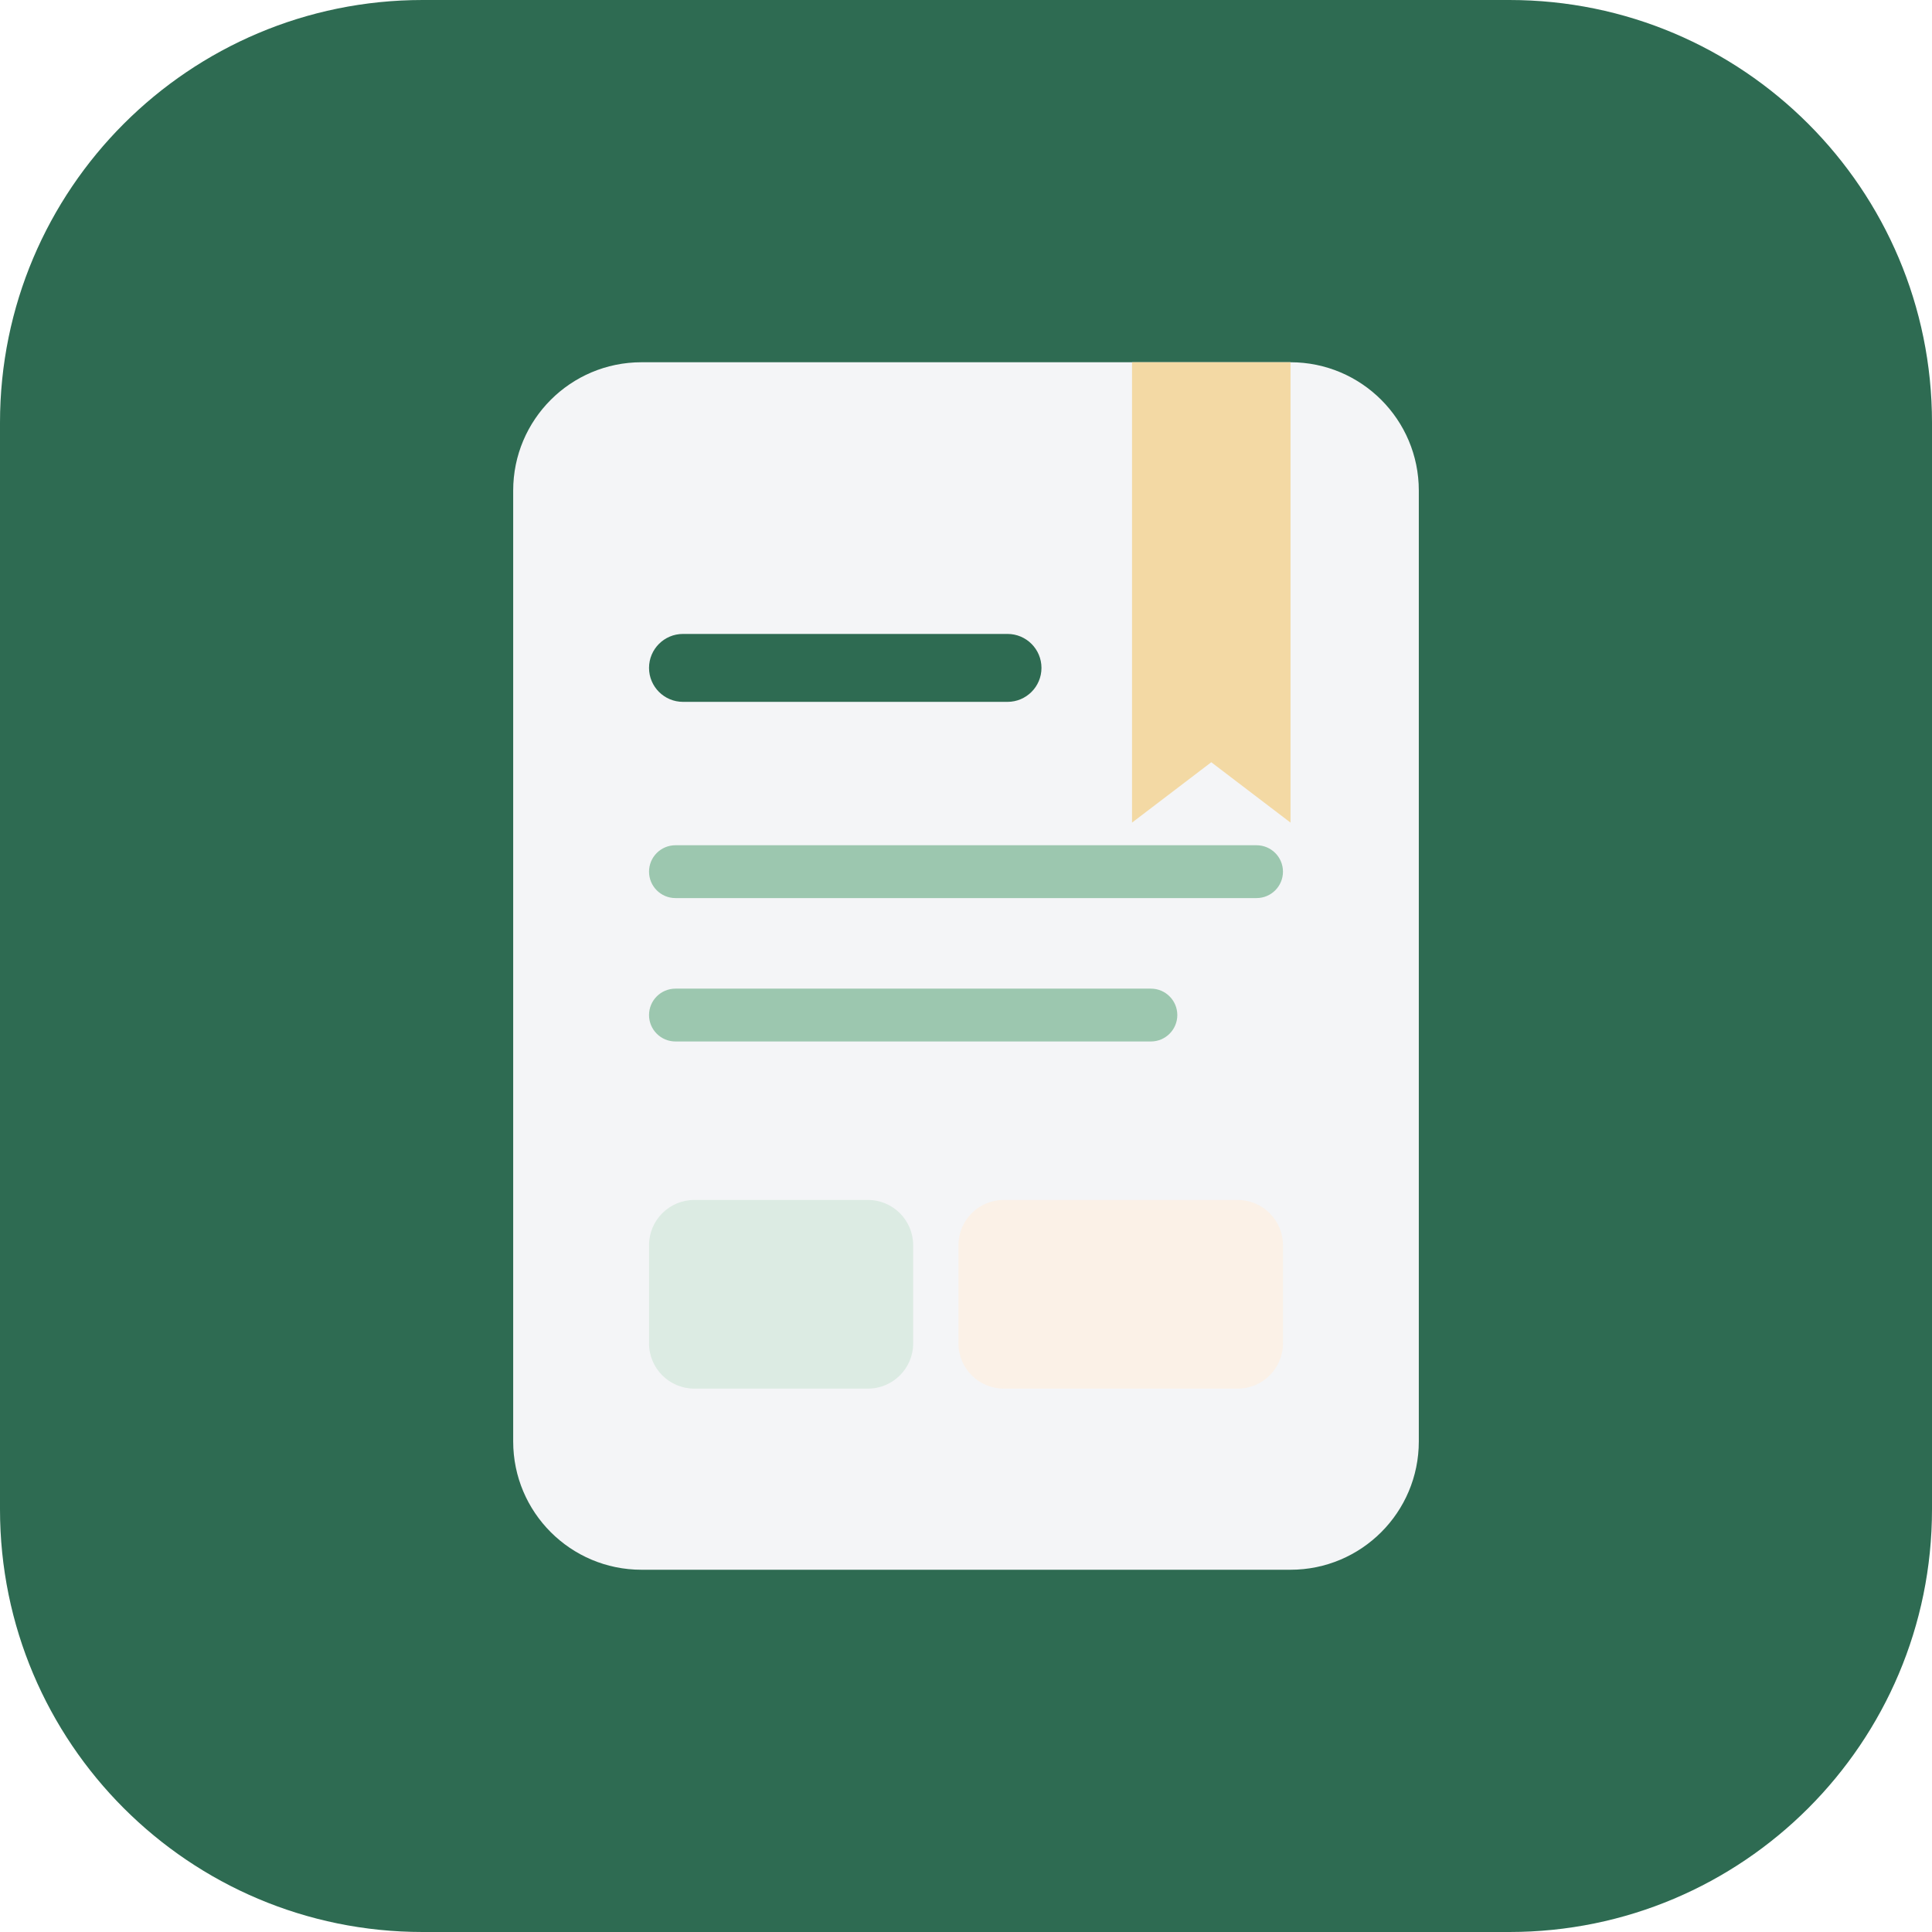
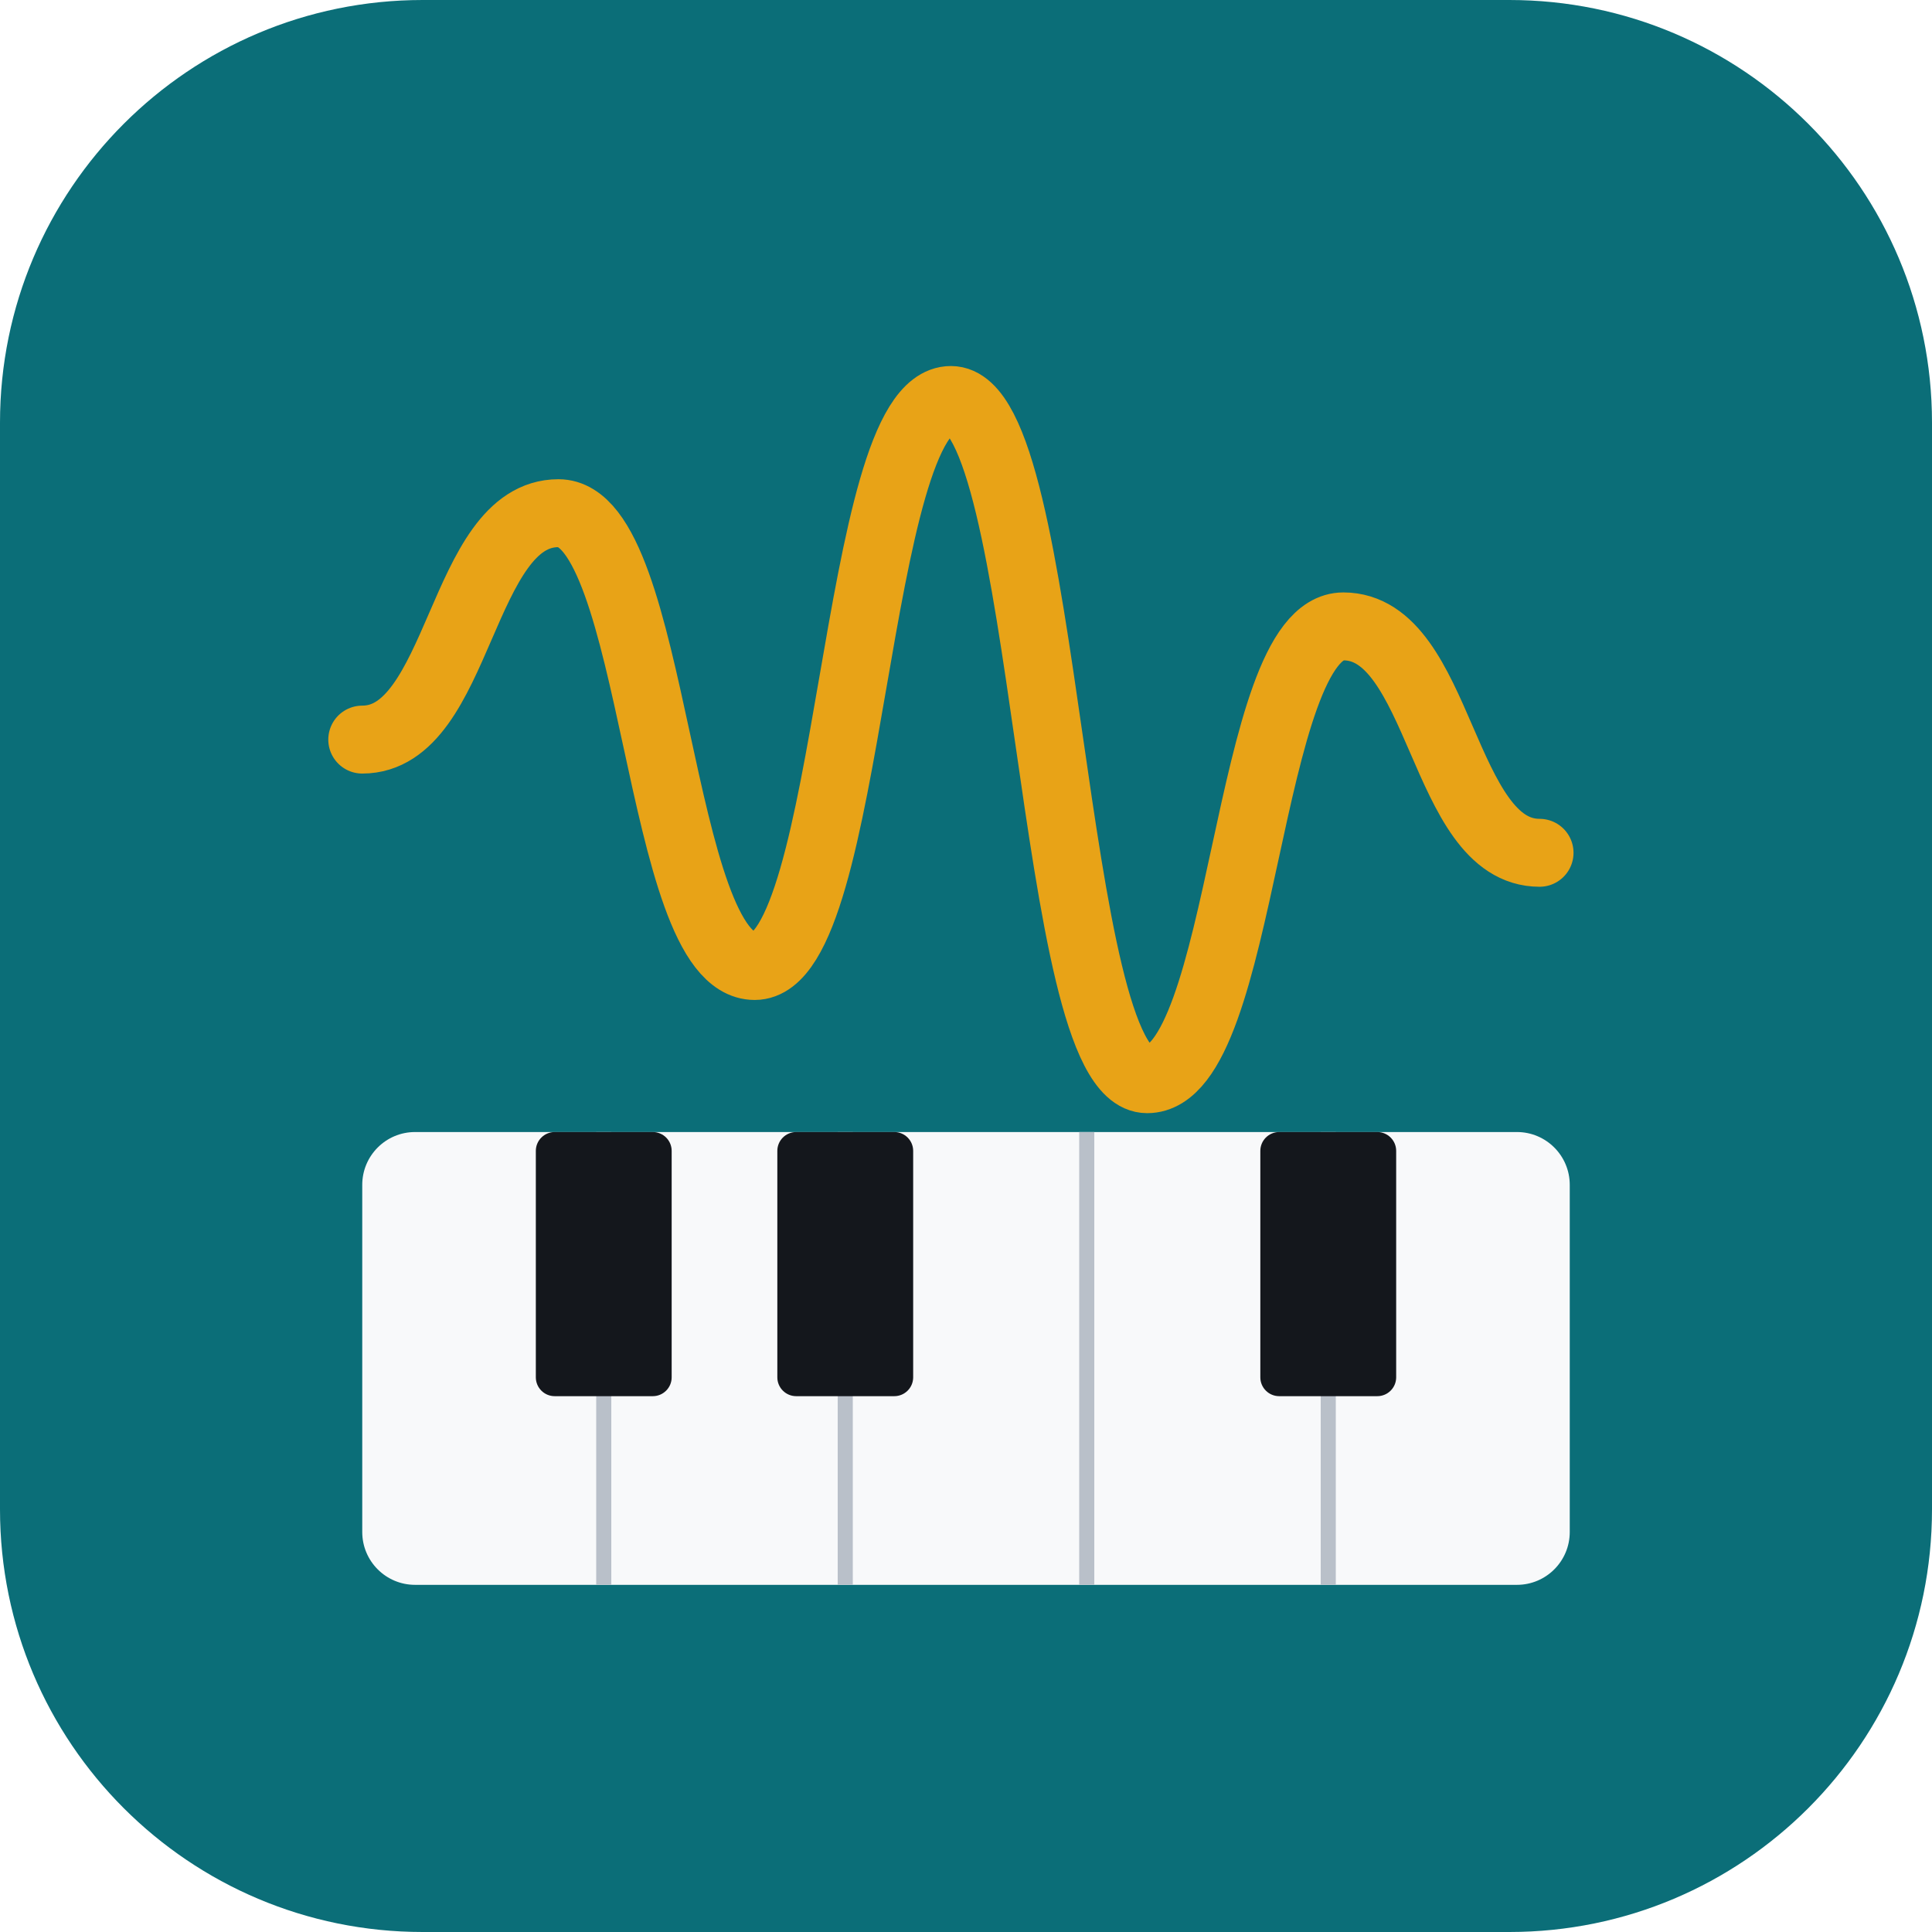
<svg xmlns="http://www.w3.org/2000/svg" viewBox="0 0 512 512">
-   <rect width="512" height="512" rx="112" fill="#2E6B52" />
-   <rect x="136" y="96" width="240" height="320" rx="34" fill="#F4F5F7" />
-   <path d="M300 96h42v122l-21-16-21 16z" fill="#F3D9A4" />
-   <rect x="172" y="168" width="104" height="18" rx="9" fill="#2E6B52" />
-   <rect x="172" y="224" width="168" height="14" rx="7" fill="#9CC7AF" />
-   <rect x="172" y="262" width="140" height="14" rx="7" fill="#9CC7AF" />
-   <rect x="172" y="318" width="70" height="50" rx="12" fill="#DCEBE3" />
-   <rect x="254" y="318" width="86" height="50" rx="12" fill="#FBF1E7" />
+   <rect width="512" height="512" rx="112" fill="#0b6e78" />
+   <path d="M96 196c26 0 26-60 52-60s26 120 52 120 26-150 52-150 26 180 52 180 26-120 52-120 26 60 52 60" fill="none" stroke="#e8a317" stroke-width="18" stroke-linecap="round" stroke-linejoin="round" />
+   <rect x="96" y="300" width="320" height="120" rx="14" fill="#f8f9fa" />
+   <g stroke="#b9c0c9" stroke-width="4">
+     <path d="M160 300v120M224 300v120M288 300v120M352 300v120" />
+   </g>
+   <g fill="#14171c">
+     <rect x="142" y="300" width="36" height="70" rx="5" />
+     <rect x="206" y="300" width="36" height="70" rx="5" />
+     <rect x="334" y="300" width="36" height="70" rx="5" />
+   </g>
</svg>
